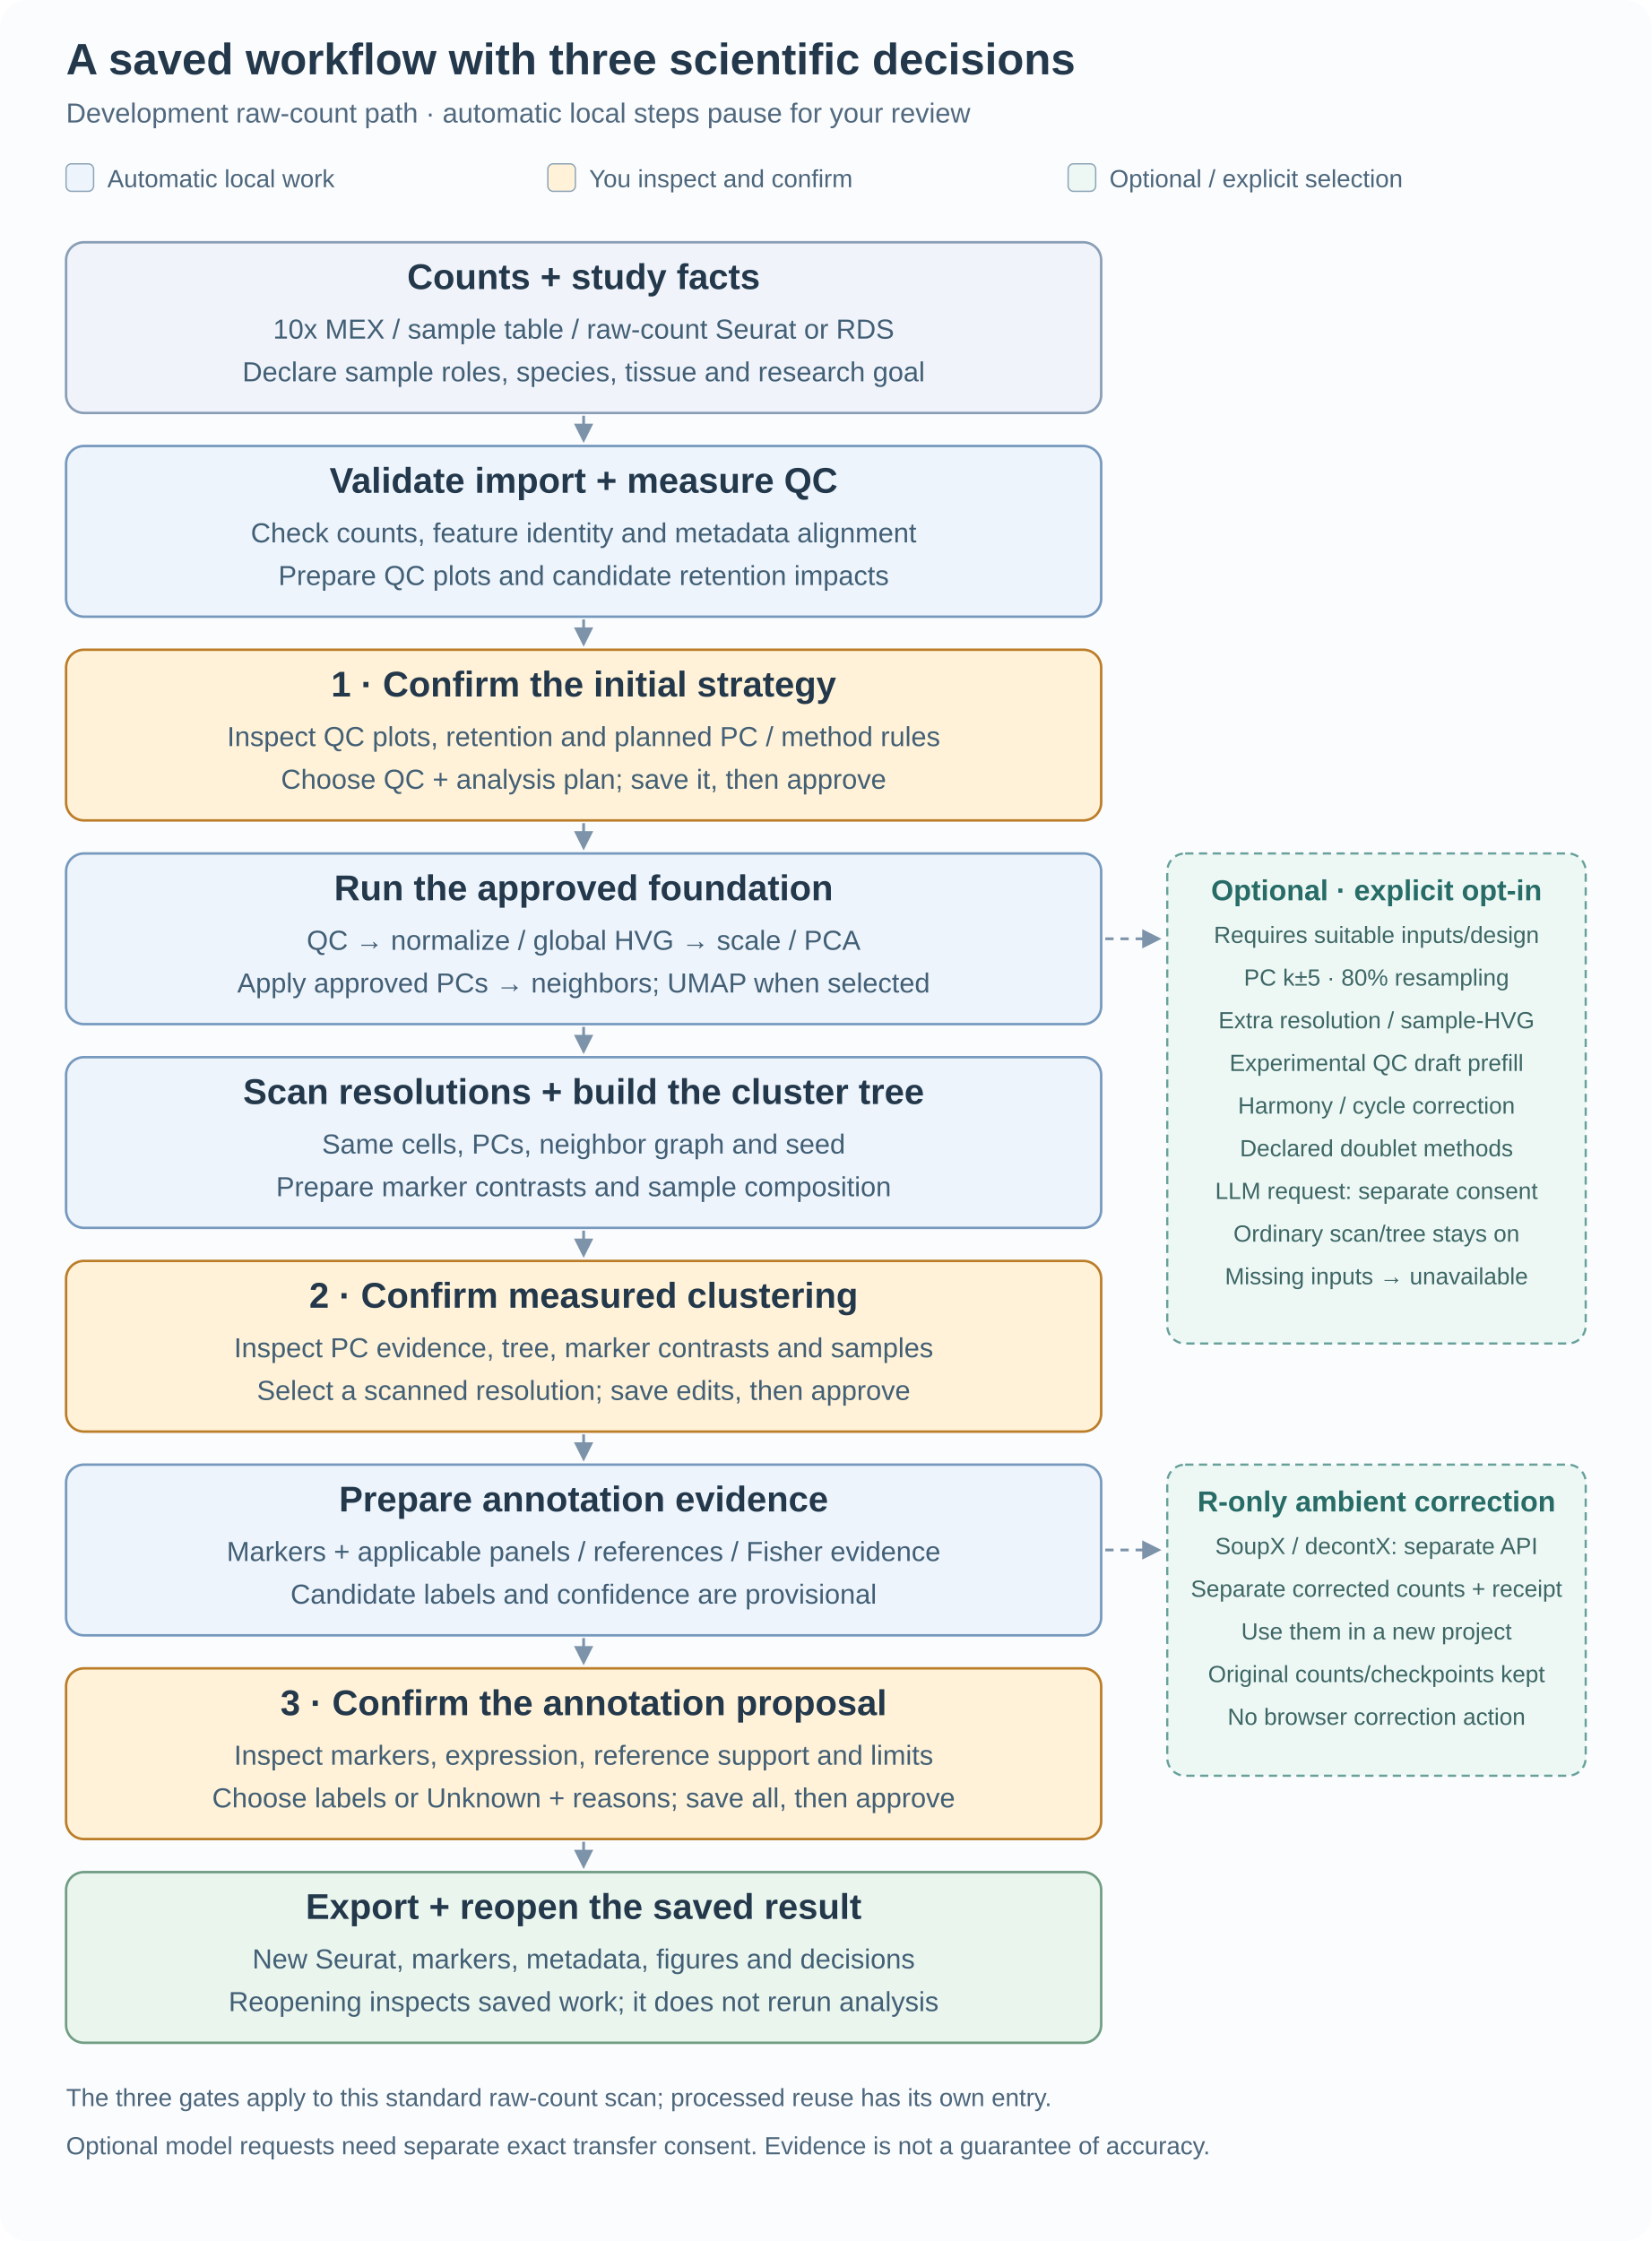
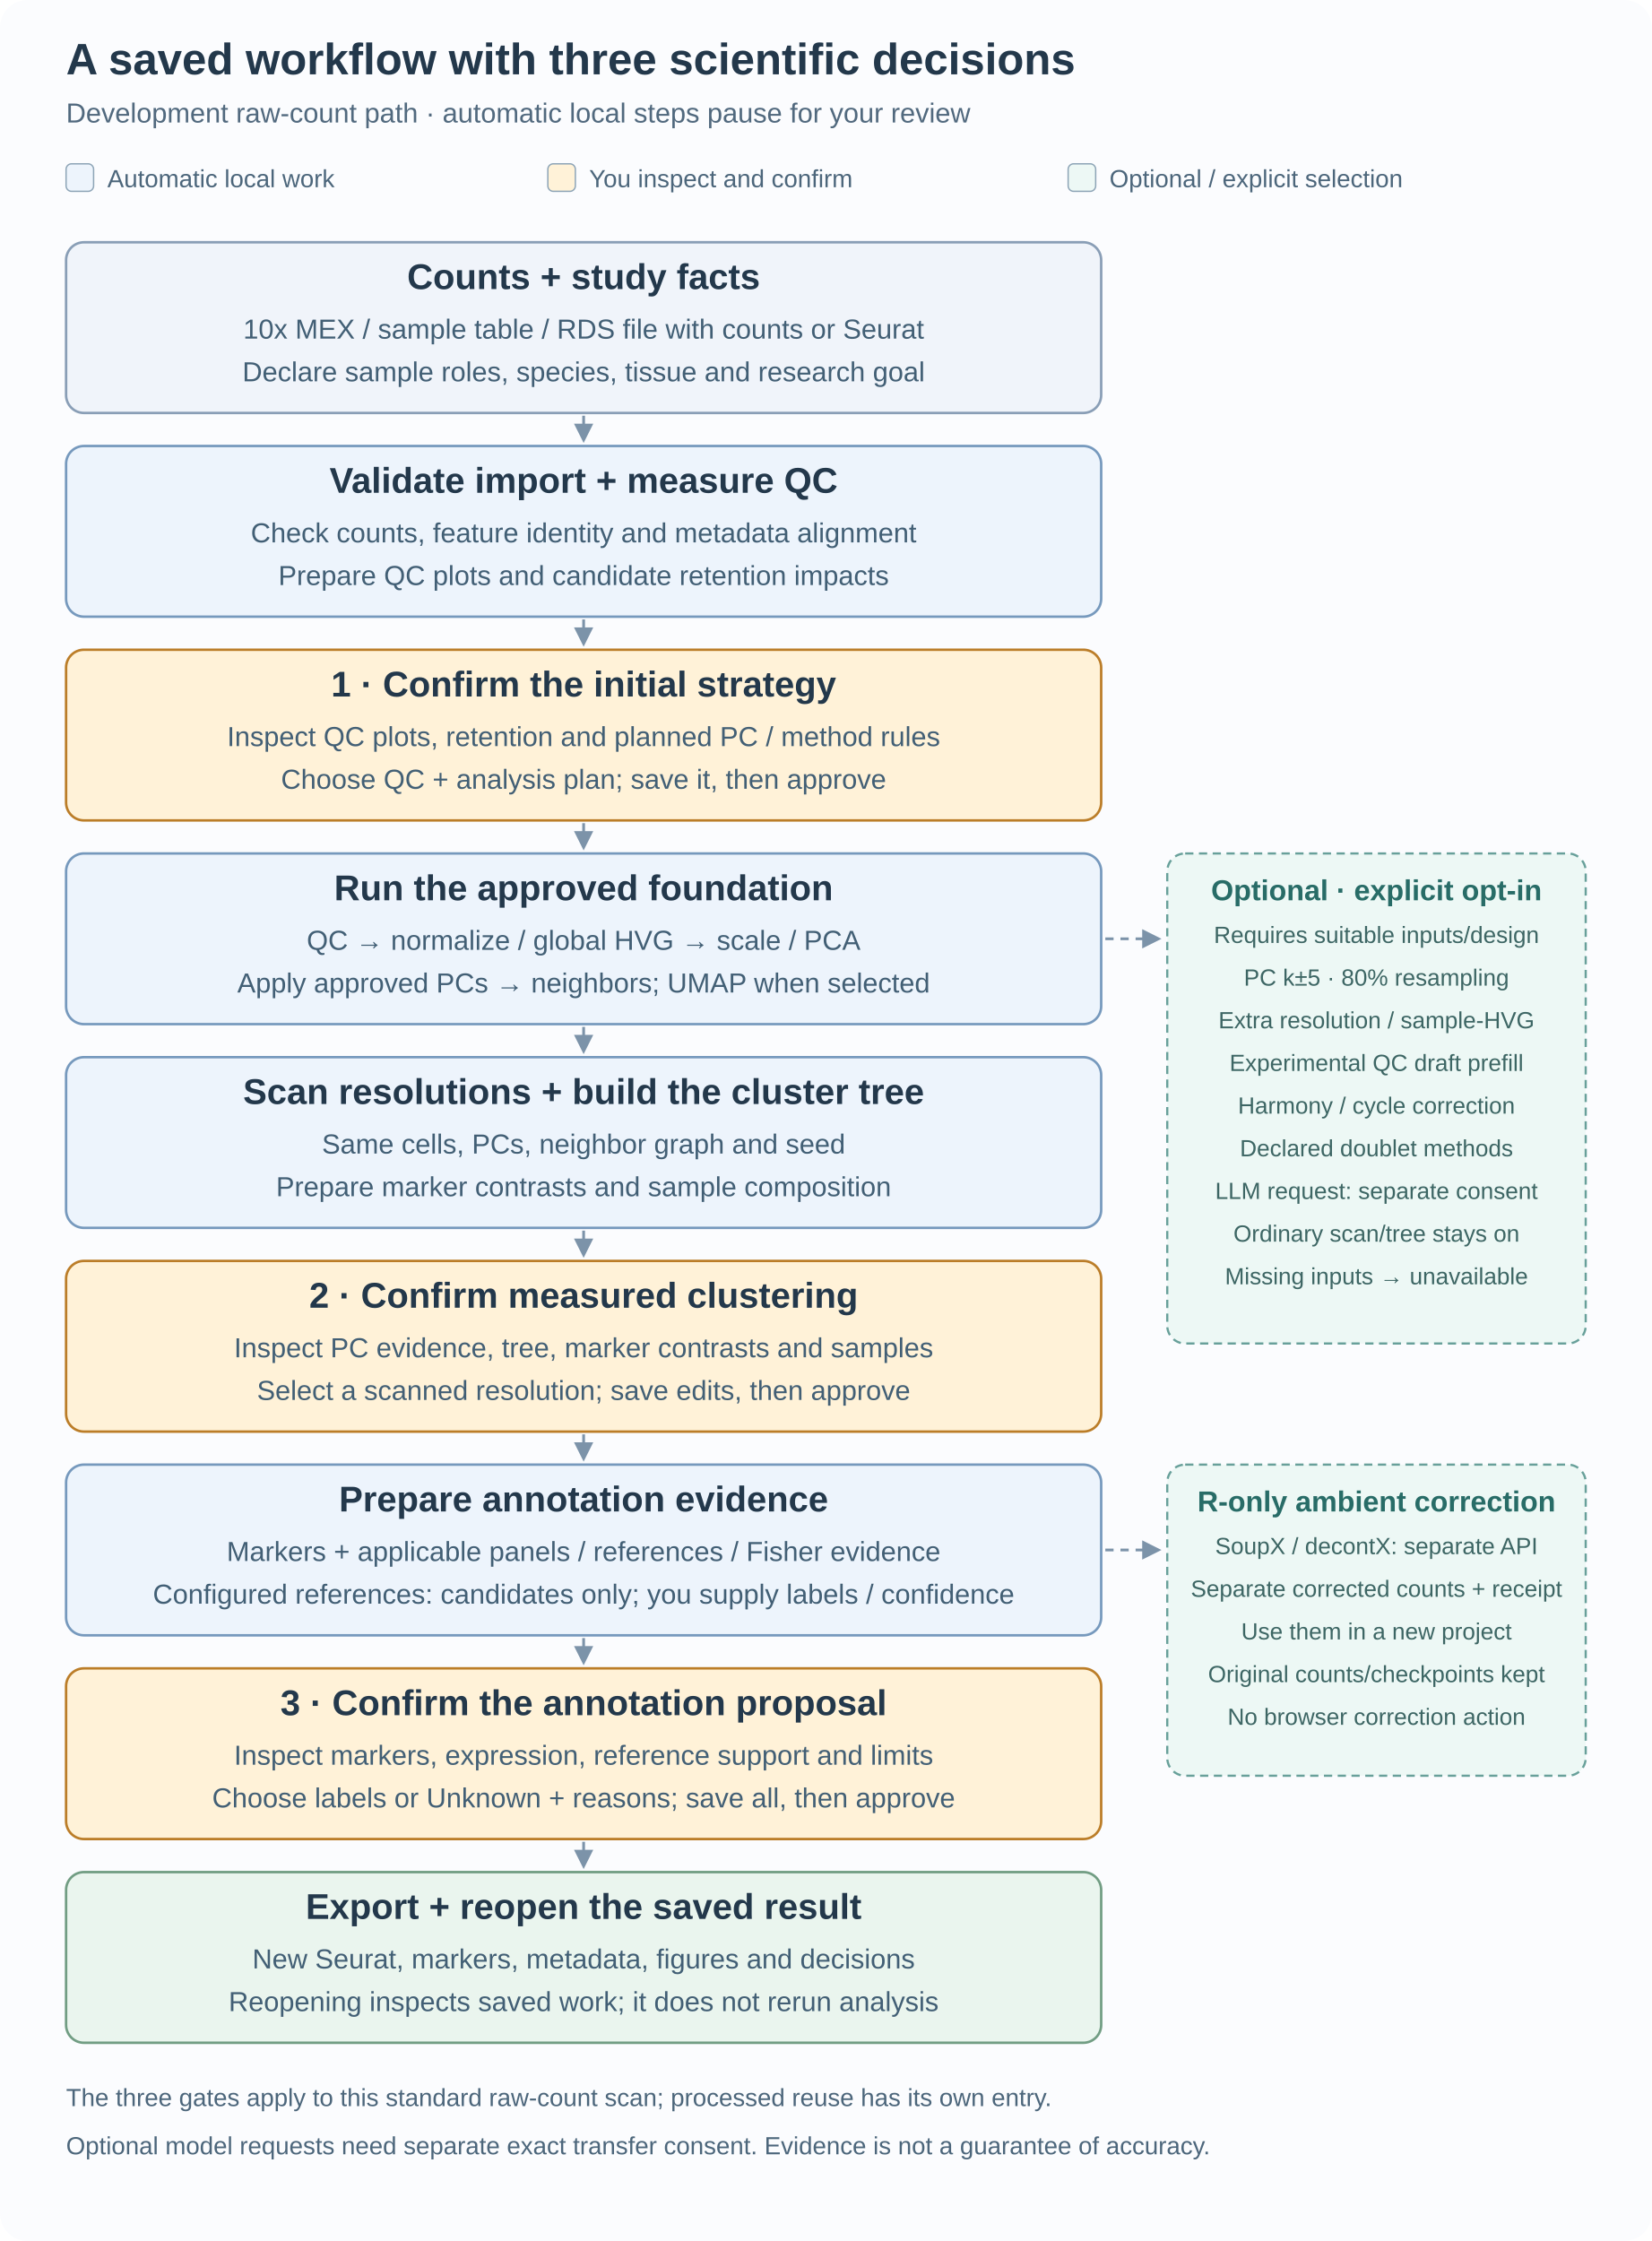
<svg xmlns="http://www.w3.org/2000/svg" width="1200" height="1628" viewBox="0 0 1200 1628" xml:lang="en" role="img" aria-labelledby="title desc">
  <defs>
    <marker id="arrow" viewBox="0 0 10 10" refX="8" refY="5" markerWidth="7" markerHeight="7" orient="auto-start-reverse">
      <path d="M0 0 L10 5 L0 10 z" fill="#7c93a9" />
    </marker>
  </defs>
  <style>text{font-family:Arial,"PingFang SC","Noto Sans CJK SC","Microsoft YaHei",sans-serif;fill:#23384b}.title{font-size:32px;font-weight:700}.subtitle{font-size:20px;fill:#51697e}.node-title{font-size:26px;font-weight:650}.node-detail{font-size:20px;fill:#425f75}.small{font-size:18px;fill:#4c667b}.side-title{font-size:21px;font-weight:650;fill:#286c67}.side-detail{font-size:17px;fill:#3d6664}</style>
  <rect width="1200" height="1628" rx="20" fill="#fbfcfe" />
  <text x="48" y="54" class="title" text-anchor="start">A saved workflow with three scientific decisions</text>
  <text x="48" y="89" class="subtitle" text-anchor="start">Development raw-count path · automatic local steps pause for your review</text>
  <rect x="48" y="119" width="20" height="20" rx="4" fill="#edf4fc" stroke="#8ea5b7" />
  <text x="78" y="136" class="small" text-anchor="start">Automatic local work</text>
  <rect x="398" y="119" width="20" height="20" rx="4" fill="#fff2d8" stroke="#8ea5b7" />
  <text x="428" y="136" class="small" text-anchor="start">You inspect and confirm</text>
  <rect x="776" y="119" width="20" height="20" rx="4" fill="#edf8f5" stroke="#8ea5b7" />
  <text x="806" y="136" class="small" text-anchor="start">Optional / explicit selection</text>
  <g id="input" data-box="input" data-kind="input">
    <rect x="48" y="176" width="752" height="124" rx="13" fill="#f0f4fa" stroke="#899eb6" stroke-width="1.8" />
    <text x="424.0" y="210" class="node-title" text-anchor="middle">Counts + study facts</text>
-     <text x="424.0" y="246" class="node-detail" text-anchor="middle">10x MEX / sample table / raw-count Seurat or RDS</text>
+     <text x="424.0" y="246" class="node-detail" text-anchor="middle">10x MEX / sample table / RDS file with counts or Seurat</text>
    <text x="424.0" y="277" class="node-detail" text-anchor="middle">Declare sample roles, species, tissue and research goal</text>
  </g>
  <path d="M424.0 302 L424.0 319" fill="none" stroke="#7c93a9" stroke-width="2" marker-end="url(#arrow)" />
  <g id="qc-evidence" data-box="qc-evidence" data-kind="auto">
    <rect x="48" y="324" width="752" height="124" rx="13" fill="#edf4fc" stroke="#7699bd" stroke-width="1.8" />
    <text x="424.0" y="358" class="node-title" text-anchor="middle">Validate import + measure QC</text>
    <text x="424.0" y="394" class="node-detail" text-anchor="middle">Check counts, feature identity and metadata alignment</text>
    <text x="424.0" y="425" class="node-detail" text-anchor="middle">Prepare QC plots and candidate retention impacts</text>
  </g>
  <path d="M424.0 450 L424.0 467" fill="none" stroke="#7c93a9" stroke-width="2" marker-end="url(#arrow)" />
  <g id="gate-strategy" data-box="gate-strategy" data-kind="author">
    <rect x="48" y="472" width="752" height="124" rx="13" fill="#fff2d8" stroke="#bb7d28" stroke-width="1.8" />
    <text x="424.0" y="506" class="node-title" text-anchor="middle">1 · Confirm the initial strategy</text>
    <text x="424.0" y="542" class="node-detail" text-anchor="middle">Inspect QC plots, retention and planned PC / method rules</text>
    <text x="424.0" y="573" class="node-detail" text-anchor="middle">Choose QC + analysis plan; save it, then approve</text>
  </g>
  <path d="M424.0 598 L424.0 615" fill="none" stroke="#7c93a9" stroke-width="2" marker-end="url(#arrow)" />
  <g id="foundation" data-box="foundation" data-kind="auto">
    <rect x="48" y="620" width="752" height="124" rx="13" fill="#edf4fc" stroke="#7699bd" stroke-width="1.8" />
    <text x="424.0" y="654" class="node-title" text-anchor="middle">Run the approved foundation</text>
    <text x="424.0" y="690" class="node-detail" text-anchor="middle">QC → normalize / global HVG → scale / PCA</text>
    <text x="424.0" y="721" class="node-detail" text-anchor="middle">Apply approved PCs → neighbors; UMAP when selected</text>
  </g>
  <path d="M424.0 746 L424.0 763" fill="none" stroke="#7c93a9" stroke-width="2" marker-end="url(#arrow)" />
  <g id="ordinary-scan" data-box="ordinary-scan" data-kind="auto">
    <rect x="48" y="768" width="752" height="124" rx="13" fill="#edf4fc" stroke="#7699bd" stroke-width="1.8" />
    <text x="424.0" y="802" class="node-title" text-anchor="middle">Scan resolutions + build the cluster tree</text>
    <text x="424.0" y="838" class="node-detail" text-anchor="middle">Same cells, PCs, neighbor graph and seed</text>
    <text x="424.0" y="869" class="node-detail" text-anchor="middle">Prepare marker contrasts and sample composition</text>
  </g>
  <path d="M424.0 894 L424.0 911" fill="none" stroke="#7c93a9" stroke-width="2" marker-end="url(#arrow)" />
  <g id="gate-clusters" data-box="gate-clusters" data-kind="author">
    <rect x="48" y="916" width="752" height="124" rx="13" fill="#fff2d8" stroke="#bb7d28" stroke-width="1.8" />
    <text x="424.0" y="950" class="node-title" text-anchor="middle">2 · Confirm measured clustering</text>
    <text x="424.0" y="986" class="node-detail" text-anchor="middle">Inspect PC evidence, tree, marker contrasts and samples</text>
    <text x="424.0" y="1017" class="node-detail" text-anchor="middle">Select a scanned resolution; save edits, then approve</text>
  </g>
  <path d="M424.0 1042 L424.0 1059" fill="none" stroke="#7c93a9" stroke-width="2" marker-end="url(#arrow)" />
  <g id="annotation-evidence" data-box="annotation-evidence" data-kind="auto">
    <rect x="48" y="1064" width="752" height="124" rx="13" fill="#edf4fc" stroke="#7699bd" stroke-width="1.8" />
    <text x="424.0" y="1098" class="node-title" text-anchor="middle">Prepare annotation evidence</text>
    <text x="424.0" y="1134" class="node-detail" text-anchor="middle">Markers + applicable panels / references / Fisher evidence</text>
-     <text x="424.0" y="1165" class="node-detail" text-anchor="middle">Candidate labels and confidence are provisional</text>
+     <text x="424.0" y="1165" class="node-detail" text-anchor="middle">Configured references: candidates only; you supply labels / confidence</text>
  </g>
  <path d="M424.0 1190 L424.0 1207" fill="none" stroke="#7c93a9" stroke-width="2" marker-end="url(#arrow)" />
  <g id="gate-annotation" data-box="gate-annotation" data-kind="author">
    <rect x="48" y="1212" width="752" height="124" rx="13" fill="#fff2d8" stroke="#bb7d28" stroke-width="1.8" />
    <text x="424.0" y="1246" class="node-title" text-anchor="middle">3 · Confirm the annotation proposal</text>
    <text x="424.0" y="1282" class="node-detail" text-anchor="middle">Inspect markers, expression, reference support and limits</text>
    <text x="424.0" y="1313" class="node-detail" text-anchor="middle">Choose labels or Unknown + reasons; save all, then approve</text>
  </g>
  <path d="M424.0 1338 L424.0 1355" fill="none" stroke="#7c93a9" stroke-width="2" marker-end="url(#arrow)" />
  <g id="export" data-box="export" data-kind="output">
    <rect x="48" y="1360" width="752" height="124" rx="13" fill="#eaf5ee" stroke="#719d83" stroke-width="1.8" />
    <text x="424.0" y="1394" class="node-title" text-anchor="middle">Export + reopen the saved result</text>
    <text x="424.0" y="1430" class="node-detail" text-anchor="middle">New Seurat, markers, metadata, figures and decisions</text>
    <text x="424.0" y="1461" class="node-detail" text-anchor="middle">Reopening inspects saved work; it does not rerun analysis</text>
  </g>
  <g id="optional" data-box="optional" data-kind="optional">
    <rect x="848" y="620" width="304" height="356" rx="13" fill="#edf8f5" stroke="#68a09a" stroke-width="1.6" stroke-dasharray="6 4" />
    <text x="1000.0" y="654" class="side-title" text-anchor="middle">Optional · explicit opt-in</text>
    <text x="1000.0" y="685" class="side-detail" text-anchor="middle">Requires suitable inputs/design</text>
    <text x="1000.0" y="716" class="side-detail" text-anchor="middle">PC k±5 · 80% resampling</text>
    <text x="1000.0" y="747" class="side-detail" text-anchor="middle">Extra resolution / sample-HVG</text>
    <text x="1000.0" y="778" class="side-detail" text-anchor="middle">Experimental QC draft prefill</text>
    <text x="1000.0" y="809" class="side-detail" text-anchor="middle">Harmony / cycle correction</text>
    <text x="1000.0" y="840" class="side-detail" text-anchor="middle">Declared doublet methods</text>
    <text x="1000.0" y="871" class="side-detail" text-anchor="middle">LLM request: separate consent</text>
    <text x="1000.0" y="902" class="side-detail" text-anchor="middle">Ordinary scan/tree stays on</text>
    <text x="1000.0" y="933" class="side-detail" text-anchor="middle">Missing inputs → unavailable</text>
  </g>
  <path d="M803 682.0 L841 682.0" fill="none" stroke="#7c93a9" stroke-width="2" stroke-dasharray="6 5" marker-end="url(#arrow)" />
  <g id="ambient" data-box="ambient" data-kind="optional">
    <rect x="848" y="1064" width="304" height="226" rx="13" fill="#edf8f5" stroke="#68a09a" stroke-width="1.6" stroke-dasharray="6 4" />
    <text x="1000.0" y="1098" class="side-title" text-anchor="middle">R-only ambient correction</text>
    <text x="1000.0" y="1129" class="side-detail" text-anchor="middle">SoupX / decontX: separate API</text>
    <text x="1000.0" y="1160" class="side-detail" text-anchor="middle">Separate corrected counts + receipt</text>
    <text x="1000.0" y="1191" class="side-detail" text-anchor="middle">Use them in a new project</text>
    <text x="1000.0" y="1222" class="side-detail" text-anchor="middle">Original counts/checkpoints kept</text>
    <text x="1000.0" y="1253" class="side-detail" text-anchor="middle">No browser correction action</text>
  </g>
  <path d="M803 1126.0 L841 1126.0" fill="none" stroke="#7c93a9" stroke-width="2" stroke-dasharray="6 5" marker-end="url(#arrow)" />
  <text x="48" y="1530" class="small" text-anchor="start">The three gates apply to this standard raw-count scan; processed reuse has its own entry.</text>
  <text x="48" y="1565" class="small" text-anchor="start">Optional model requests need separate exact transfer consent. Evidence is not a guarantee of accuracy.</text>
</svg>
